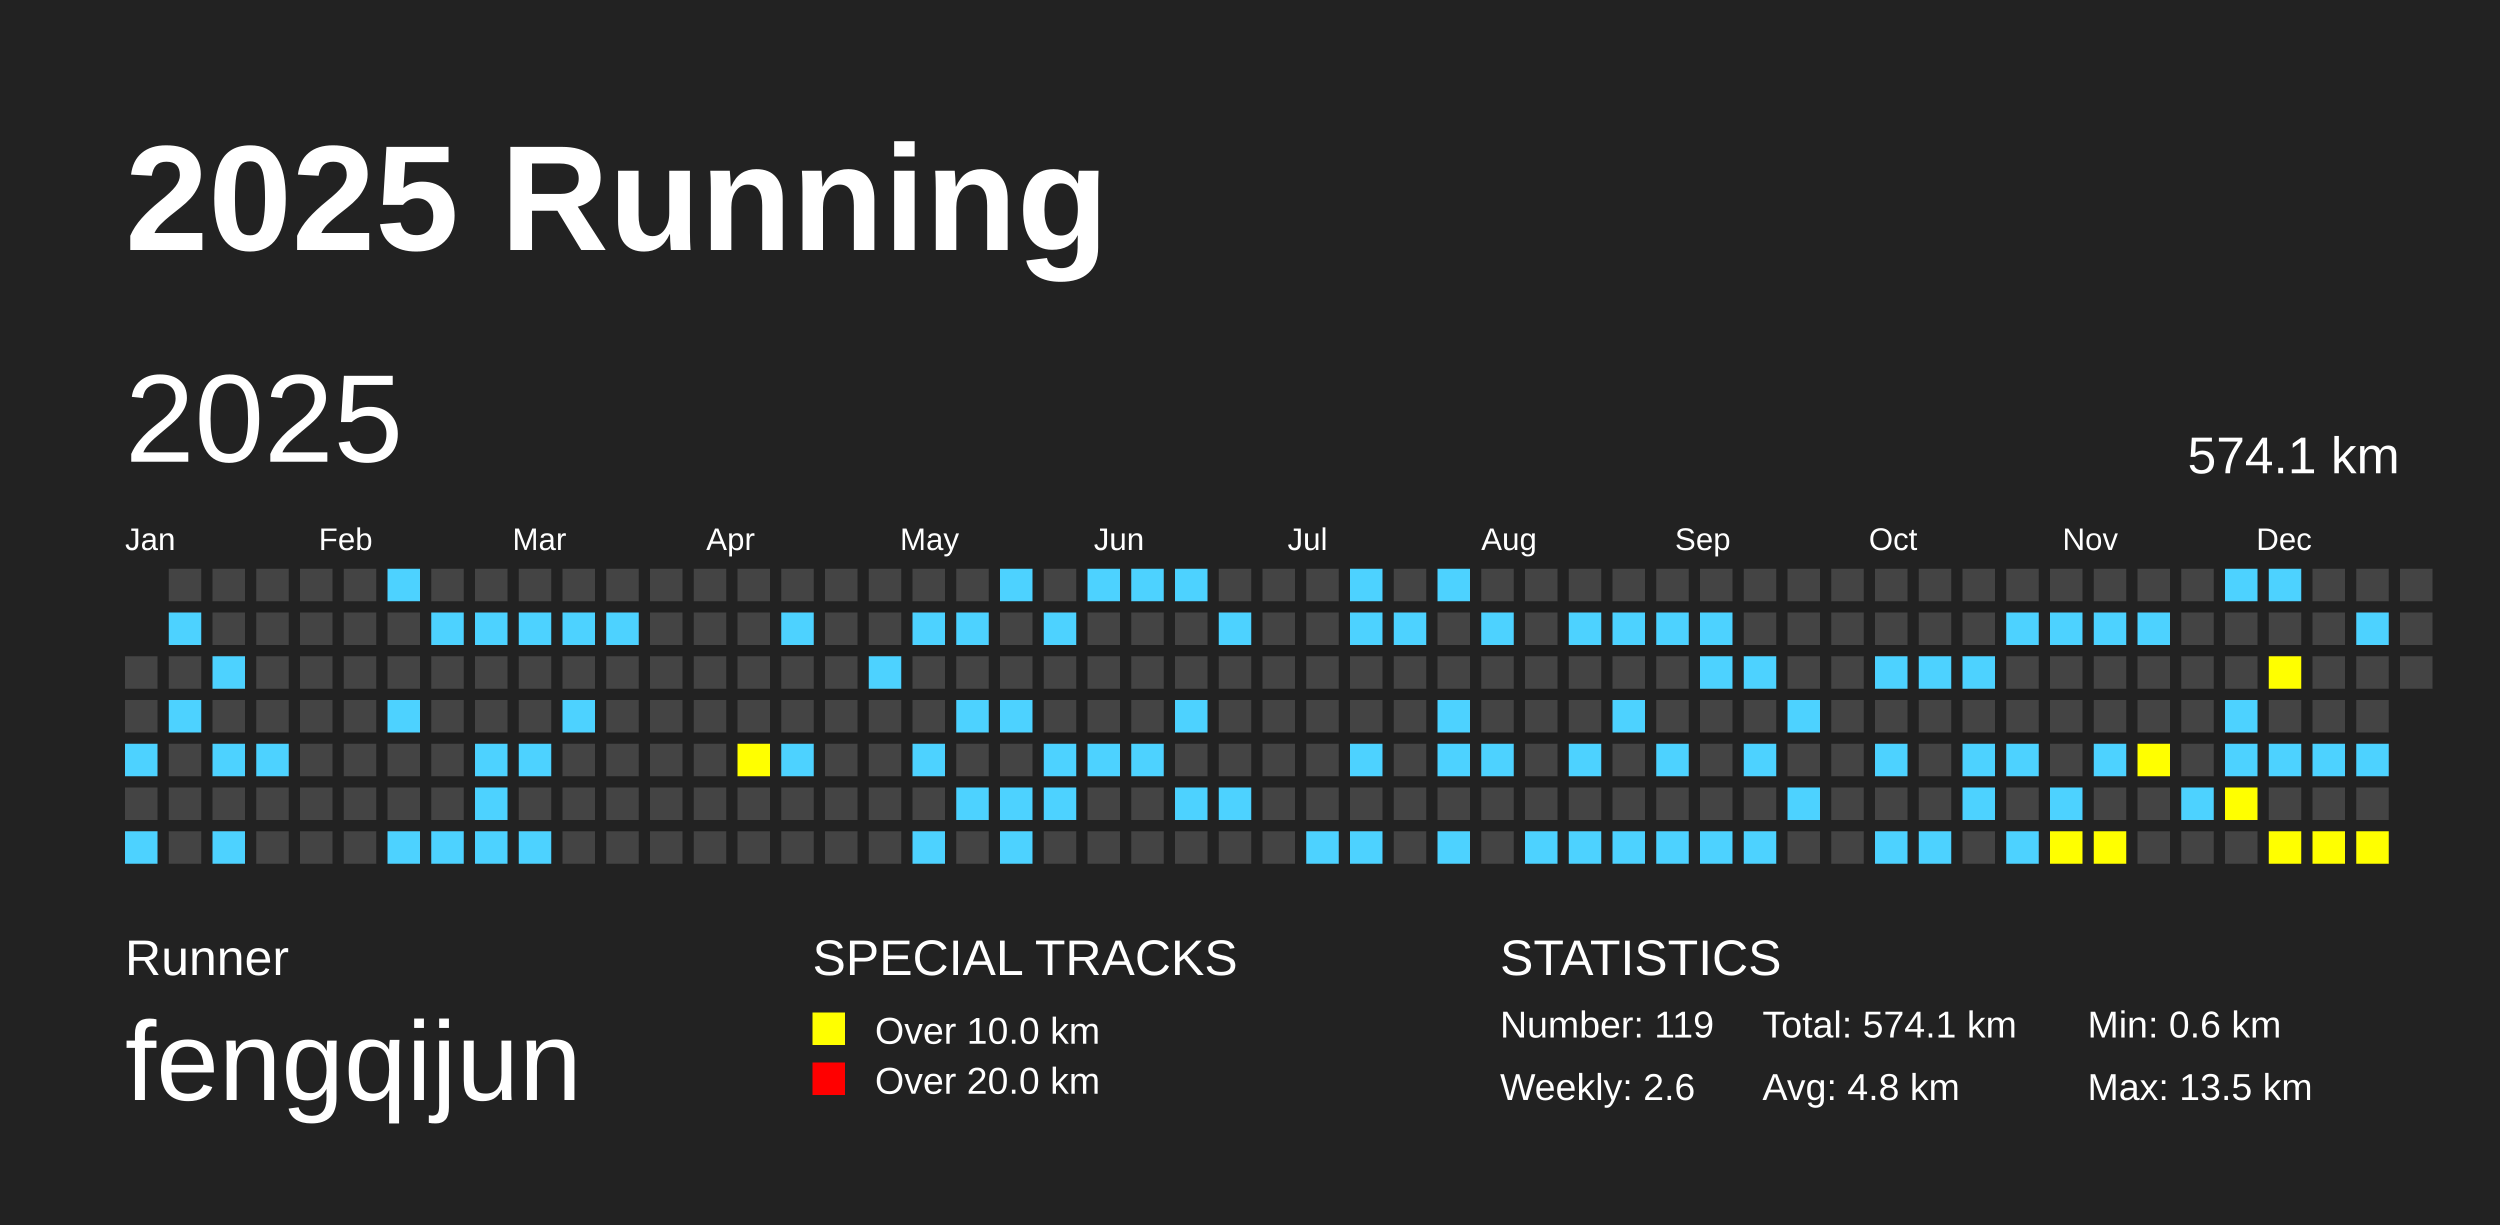
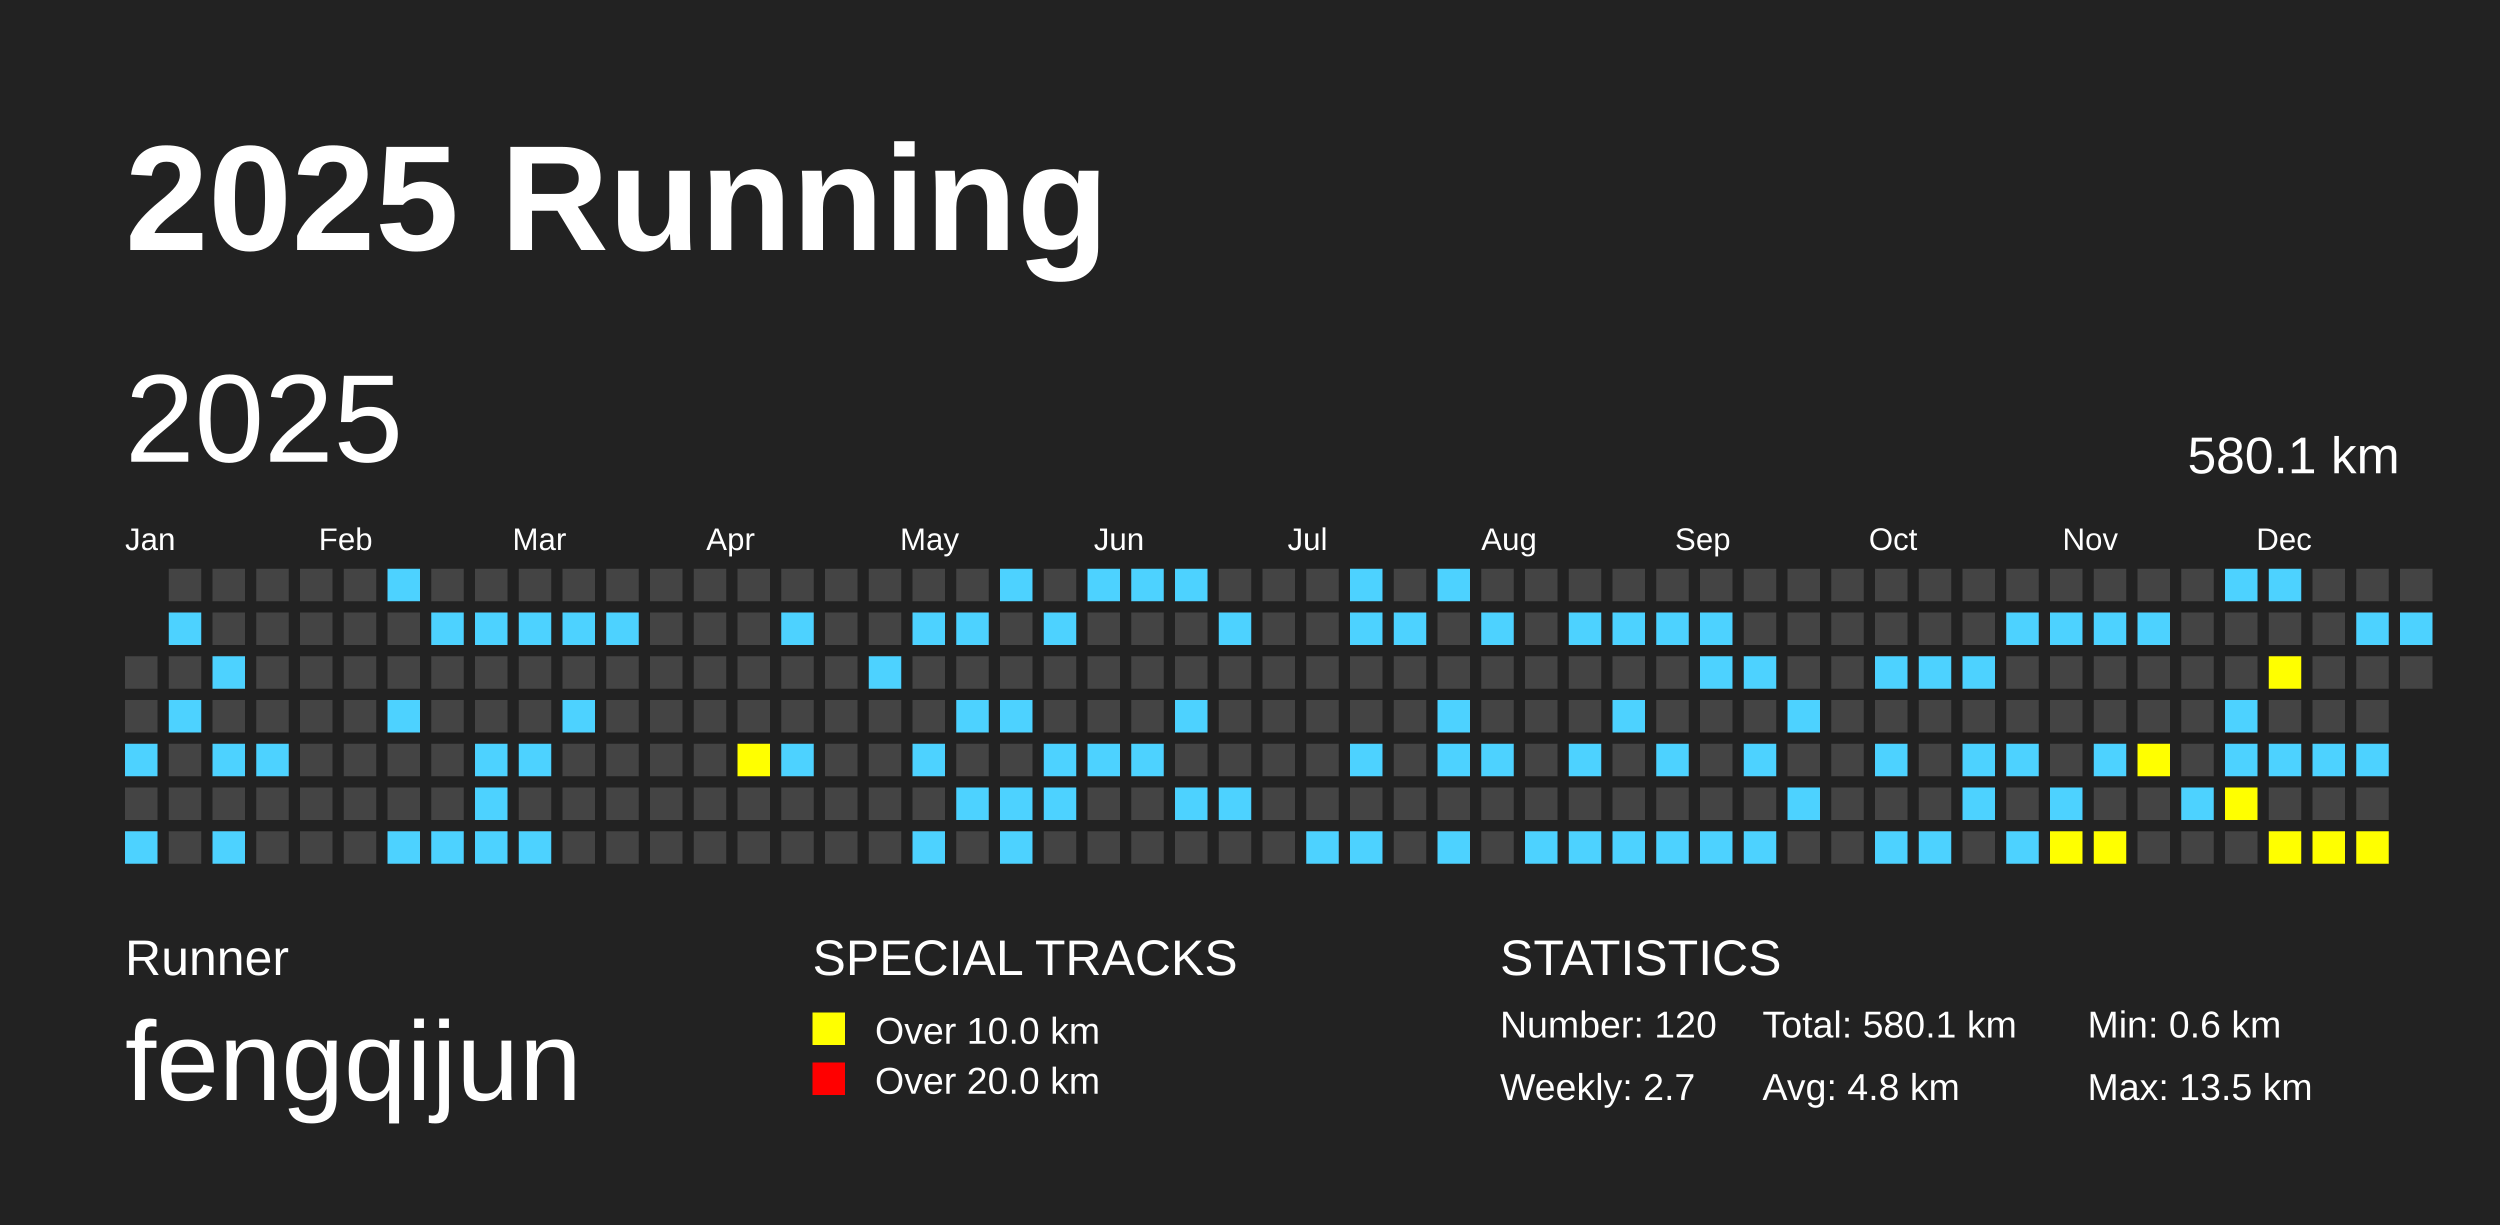
<svg xmlns="http://www.w3.org/2000/svg" baseProfile="full" height="98mm" version="1.1" viewBox="0,0,200,98" width="200mm">
  <defs />
  <rect fill="#222222" height="98" width="200" x="0" y="0" />
  <text fill="#FFFFFF" style="font-size:12px; font-family:Arial; font-weight:bold;" x="10" y="20">2025 Running</text>
  <text fill="#FFFFFF" style="font-size:4px; font-family:Arial" x="10" y="78">Runner</text>
  <text fill="#FFFFFF" style="font-size:9px; font-family:Arial" x="10" y="88">fengqijun</text>
  <text fill="#FFFFFF" style="font-size:4px; font-family:Arial" x="65" y="78">SPECIAL TRACKS</text>
  <rect fill="yellow" height="2.6" width="2.6" x="65" y="81" />
  <text fill="#FFFFFF" style="font-size:3px; font-family:Arial" x="70" y="83.5">Over 10.0 km</text>
  <rect fill="red" height="2.6" width="2.6" x="65" y="85" />
  <text fill="#FFFFFF" style="font-size:3px; font-family:Arial" x="70" y="87.5">Over 20.0 km</text>
  <text fill="#FFFFFF" style="font-size:4px; font-family:Arial" x="120" y="78">STATISTICS</text>
-   <text fill="#FFFFFF" style="font-size:3px; font-family:Arial" x="120" y="83">Number: 119</text>
-   <text fill="#FFFFFF" style="font-size:3px; font-family:Arial" x="120" y="88">Weekly: 2.6</text>
-   <text fill="#FFFFFF" style="font-size:3px; font-family:Arial" x="141" y="83">Total: 574.1 km</text>
+   <text fill="#FFFFFF" style="font-size:3px; font-family:Arial" x="120" y="83">Number: 120</text>
+   <text fill="#FFFFFF" style="font-size:3px; font-family:Arial" x="120" y="88">Weekly: 2.7</text>
+   <text fill="#FFFFFF" style="font-size:3px; font-family:Arial" x="141" y="83">Total: 580.1 km</text>
  <text fill="#FFFFFF" style="font-size:3px; font-family:Arial" x="141" y="88">Avg: 4.8 km</text>
  <text fill="#FFFFFF" style="font-size:3px; font-family:Arial" x="167" y="83">Min: 0.6 km</text>
  <text fill="#FFFFFF" style="font-size:3px; font-family:Arial" x="167" y="88">Max: 13.5 km</text>
  <text dominant-baseline="hanging" fill="#FFFFFF" style="font-size:10.0px; font-family:Arial;" x="10" y="30">2025</text>
-   <text dominant-baseline="hanging" fill="#FFFFFF" style="font-size:4.125px; font-family:Arial;" x="175" y="35">574.1 km</text>
+   <text dominant-baseline="hanging" fill="#FFFFFF" style="font-size:4.125px; font-family:Arial;" x="175" y="35">580.1 km</text>
  <text fill="#FFFFFF" style="font-size:2.5px; font-family:Arial" x="10.0" y="44">Jan</text>
  <text fill="#FFFFFF" style="font-size:2.5px; font-family:Arial" x="25.5" y="44">Feb</text>
  <text fill="#FFFFFF" style="font-size:2.5px; font-family:Arial" x="41.0" y="44">Mar</text>
  <text fill="#FFFFFF" style="font-size:2.5px; font-family:Arial" x="56.5" y="44">Apr</text>
  <text fill="#FFFFFF" style="font-size:2.5px; font-family:Arial" x="72.0" y="44">May</text>
  <text fill="#FFFFFF" style="font-size:2.5px; font-family:Arial" x="87.5" y="44">Jun</text>
  <text fill="#FFFFFF" style="font-size:2.5px; font-family:Arial" x="103.0" y="44">Jul</text>
  <text fill="#FFFFFF" style="font-size:2.5px; font-family:Arial" x="118.5" y="44">Aug</text>
  <text fill="#FFFFFF" style="font-size:2.5px; font-family:Arial" x="134.0" y="44">Sep</text>
  <text fill="#FFFFFF" style="font-size:2.5px; font-family:Arial" x="149.5" y="44">Oct</text>
  <text fill="#FFFFFF" style="font-size:2.5px; font-family:Arial" x="165.0" y="44">Nov</text>
  <text fill="#FFFFFF" style="font-size:2.5px; font-family:Arial" x="180.5" y="44">Dec</text>
  <rect fill="#444444" height="2.6" width="2.6" x="10.0" y="52.5" />
  <rect fill="#444444" height="2.6" width="2.6" x="10.0" y="56.0" />
  <rect fill="#4DD2FF" height="2.6" width="2.6" x="10.0" y="59.5" />
  <rect fill="#444444" height="2.6" width="2.6" x="10.0" y="63.0" />
  <rect fill="#4DD2FF" height="2.6" width="2.6" x="10.0" y="66.5" />
  <rect fill="#444444" height="2.6" width="2.6" x="13.5" y="45.5" />
  <rect fill="#4DD2FF" height="2.6" width="2.6" x="13.5" y="49.0" />
  <rect fill="#444444" height="2.6" width="2.6" x="13.5" y="52.5" />
  <rect fill="#4DD2FF" height="2.6" width="2.6" x="13.5" y="56.0" />
  <rect fill="#444444" height="2.6" width="2.6" x="13.5" y="59.5" />
  <rect fill="#444444" height="2.6" width="2.6" x="13.5" y="63.0" />
  <rect fill="#444444" height="2.6" width="2.6" x="13.5" y="66.5" />
  <rect fill="#444444" height="2.6" width="2.6" x="17.0" y="45.5" />
  <rect fill="#444444" height="2.6" width="2.6" x="17.0" y="49.0" />
  <rect fill="#4DD2FF" height="2.6" width="2.6" x="17.0" y="52.5" />
  <rect fill="#444444" height="2.6" width="2.6" x="17.0" y="56.0" />
  <rect fill="#4DD2FF" height="2.6" width="2.6" x="17.0" y="59.5" />
  <rect fill="#444444" height="2.6" width="2.6" x="17.0" y="63.0" />
  <rect fill="#4DD2FF" height="2.6" width="2.6" x="17.0" y="66.5" />
  <rect fill="#444444" height="2.6" width="2.6" x="20.5" y="45.5" />
  <rect fill="#444444" height="2.6" width="2.6" x="20.5" y="49.0" />
  <rect fill="#444444" height="2.6" width="2.6" x="20.5" y="52.5" />
  <rect fill="#444444" height="2.6" width="2.6" x="20.5" y="56.0" />
  <rect fill="#4DD2FF" height="2.6" width="2.6" x="20.5" y="59.5" />
  <rect fill="#444444" height="2.6" width="2.6" x="20.5" y="63.0" />
  <rect fill="#444444" height="2.6" width="2.6" x="20.5" y="66.5" />
  <rect fill="#444444" height="2.6" width="2.6" x="24.0" y="45.5" />
  <rect fill="#444444" height="2.6" width="2.6" x="24.0" y="49.0" />
  <rect fill="#444444" height="2.6" width="2.6" x="24.0" y="52.5" />
  <rect fill="#444444" height="2.6" width="2.6" x="24.0" y="56.0" />
  <rect fill="#444444" height="2.6" width="2.6" x="24.0" y="59.5" />
  <rect fill="#444444" height="2.6" width="2.6" x="24.0" y="63.0" />
  <rect fill="#444444" height="2.6" width="2.6" x="24.0" y="66.5" />
  <rect fill="#444444" height="2.6" width="2.6" x="27.5" y="45.5" />
  <rect fill="#444444" height="2.6" width="2.6" x="27.5" y="49.0" />
  <rect fill="#444444" height="2.6" width="2.6" x="27.5" y="52.5" />
  <rect fill="#444444" height="2.6" width="2.6" x="27.5" y="56.0" />
  <rect fill="#444444" height="2.6" width="2.6" x="27.5" y="59.5" />
  <rect fill="#444444" height="2.6" width="2.6" x="27.5" y="63.0" />
  <rect fill="#444444" height="2.6" width="2.6" x="27.5" y="66.5" />
  <rect fill="#4DD2FF" height="2.6" width="2.6" x="31.0" y="45.5" />
  <rect fill="#444444" height="2.6" width="2.6" x="31.0" y="49.0" />
  <rect fill="#444444" height="2.6" width="2.6" x="31.0" y="52.5" />
  <rect fill="#4DD2FF" height="2.6" width="2.6" x="31.0" y="56.0" />
  <rect fill="#444444" height="2.6" width="2.6" x="31.0" y="59.5" />
  <rect fill="#444444" height="2.6" width="2.6" x="31.0" y="63.0" />
  <rect fill="#4DD2FF" height="2.6" width="2.6" x="31.0" y="66.5" />
  <rect fill="#444444" height="2.6" width="2.6" x="34.5" y="45.5" />
  <rect fill="#4DD2FF" height="2.6" width="2.6" x="34.5" y="49.0" />
  <rect fill="#444444" height="2.6" width="2.6" x="34.5" y="52.5" />
  <rect fill="#444444" height="2.6" width="2.6" x="34.5" y="56.0" />
  <rect fill="#444444" height="2.6" width="2.6" x="34.5" y="59.5" />
  <rect fill="#444444" height="2.6" width="2.6" x="34.5" y="63.0" />
  <rect fill="#4DD2FF" height="2.6" width="2.6" x="34.5" y="66.5" />
  <rect fill="#444444" height="2.6" width="2.6" x="38.0" y="45.5" />
  <rect fill="#4DD2FF" height="2.6" width="2.6" x="38.0" y="49.0" />
  <rect fill="#444444" height="2.6" width="2.6" x="38.0" y="52.5" />
  <rect fill="#444444" height="2.6" width="2.6" x="38.0" y="56.0" />
  <rect fill="#4DD2FF" height="2.6" width="2.6" x="38.0" y="59.5" />
  <rect fill="#4DD2FF" height="2.6" width="2.6" x="38.0" y="63.0" />
  <rect fill="#4DD2FF" height="2.6" width="2.6" x="38.0" y="66.5" />
  <rect fill="#444444" height="2.6" width="2.6" x="41.5" y="45.5" />
  <rect fill="#4DD2FF" height="2.6" width="2.6" x="41.5" y="49.0" />
  <rect fill="#444444" height="2.6" width="2.6" x="41.5" y="52.5" />
  <rect fill="#444444" height="2.6" width="2.6" x="41.5" y="56.0" />
  <rect fill="#4DD2FF" height="2.6" width="2.6" x="41.5" y="59.5" />
  <rect fill="#444444" height="2.6" width="2.6" x="41.5" y="63.0" />
  <rect fill="#4DD2FF" height="2.6" width="2.6" x="41.5" y="66.5" />
  <rect fill="#444444" height="2.6" width="2.6" x="45.0" y="45.5" />
  <rect fill="#4DD2FF" height="2.6" width="2.6" x="45.0" y="49.0" />
  <rect fill="#444444" height="2.6" width="2.6" x="45.0" y="52.5" />
  <rect fill="#4DD2FF" height="2.6" width="2.6" x="45.0" y="56.0" />
  <rect fill="#444444" height="2.6" width="2.6" x="45.0" y="59.5" />
  <rect fill="#444444" height="2.6" width="2.6" x="45.0" y="63.0" />
  <rect fill="#444444" height="2.6" width="2.6" x="45.0" y="66.5" />
  <rect fill="#444444" height="2.6" width="2.6" x="48.5" y="45.5" />
  <rect fill="#4DD2FF" height="2.6" width="2.6" x="48.5" y="49.0" />
  <rect fill="#444444" height="2.6" width="2.6" x="48.5" y="52.5" />
  <rect fill="#444444" height="2.6" width="2.6" x="48.5" y="56.0" />
  <rect fill="#444444" height="2.6" width="2.6" x="48.5" y="59.5" />
  <rect fill="#444444" height="2.6" width="2.6" x="48.5" y="63.0" />
  <rect fill="#444444" height="2.6" width="2.6" x="48.5" y="66.5" />
  <rect fill="#444444" height="2.6" width="2.6" x="52.0" y="45.5" />
  <rect fill="#444444" height="2.6" width="2.6" x="52.0" y="49.0" />
  <rect fill="#444444" height="2.6" width="2.6" x="52.0" y="52.5" />
  <rect fill="#444444" height="2.6" width="2.6" x="52.0" y="56.0" />
  <rect fill="#444444" height="2.6" width="2.6" x="52.0" y="59.5" />
  <rect fill="#444444" height="2.6" width="2.6" x="52.0" y="63.0" />
  <rect fill="#444444" height="2.6" width="2.6" x="52.0" y="66.5" />
  <rect fill="#444444" height="2.6" width="2.6" x="55.5" y="45.5" />
  <rect fill="#444444" height="2.6" width="2.6" x="55.5" y="49.0" />
  <rect fill="#444444" height="2.6" width="2.6" x="55.5" y="52.5" />
  <rect fill="#444444" height="2.6" width="2.6" x="55.5" y="56.0" />
  <rect fill="#444444" height="2.6" width="2.6" x="55.5" y="59.5" />
  <rect fill="#444444" height="2.6" width="2.6" x="55.5" y="63.0" />
  <rect fill="#444444" height="2.6" width="2.6" x="55.5" y="66.5" />
  <rect fill="#444444" height="2.6" width="2.6" x="59.0" y="45.5" />
  <rect fill="#444444" height="2.6" width="2.6" x="59.0" y="49.0" />
  <rect fill="#444444" height="2.6" width="2.6" x="59.0" y="52.5" />
  <rect fill="#444444" height="2.6" width="2.6" x="59.0" y="56.0" />
  <rect fill="yellow" height="2.6" width="2.6" x="59.0" y="59.5" />
  <rect fill="#444444" height="2.6" width="2.6" x="59.0" y="63.0" />
  <rect fill="#444444" height="2.6" width="2.6" x="59.0" y="66.5" />
  <rect fill="#444444" height="2.6" width="2.6" x="62.5" y="45.5" />
  <rect fill="#4DD2FF" height="2.6" width="2.6" x="62.5" y="49.0" />
  <rect fill="#444444" height="2.6" width="2.6" x="62.5" y="52.5" />
  <rect fill="#444444" height="2.6" width="2.6" x="62.5" y="56.0" />
  <rect fill="#4DD2FF" height="2.6" width="2.6" x="62.5" y="59.5" />
  <rect fill="#444444" height="2.6" width="2.6" x="62.5" y="63.0" />
  <rect fill="#444444" height="2.6" width="2.6" x="62.5" y="66.5" />
  <rect fill="#444444" height="2.6" width="2.6" x="66.0" y="45.5" />
  <rect fill="#444444" height="2.6" width="2.6" x="66.0" y="49.0" />
  <rect fill="#444444" height="2.6" width="2.6" x="66.0" y="52.5" />
  <rect fill="#444444" height="2.6" width="2.6" x="66.0" y="56.0" />
  <rect fill="#444444" height="2.6" width="2.6" x="66.0" y="59.5" />
  <rect fill="#444444" height="2.6" width="2.6" x="66.0" y="63.0" />
  <rect fill="#444444" height="2.6" width="2.6" x="66.0" y="66.5" />
  <rect fill="#444444" height="2.6" width="2.6" x="69.5" y="45.5" />
  <rect fill="#444444" height="2.6" width="2.6" x="69.5" y="49.0" />
  <rect fill="#4DD2FF" height="2.6" width="2.6" x="69.5" y="52.5" />
  <rect fill="#444444" height="2.6" width="2.6" x="69.5" y="56.0" />
  <rect fill="#444444" height="2.6" width="2.6" x="69.5" y="59.5" />
  <rect fill="#444444" height="2.6" width="2.6" x="69.5" y="63.0" />
  <rect fill="#444444" height="2.6" width="2.6" x="69.5" y="66.5" />
  <rect fill="#444444" height="2.6" width="2.6" x="73.0" y="45.5" />
  <rect fill="#4DD2FF" height="2.6" width="2.6" x="73.0" y="49.0" />
  <rect fill="#444444" height="2.6" width="2.6" x="73.0" y="52.5" />
  <rect fill="#444444" height="2.6" width="2.6" x="73.0" y="56.0" />
  <rect fill="#4DD2FF" height="2.6" width="2.6" x="73.0" y="59.5" />
  <rect fill="#444444" height="2.6" width="2.6" x="73.0" y="63.0" />
  <rect fill="#4DD2FF" height="2.6" width="2.6" x="73.0" y="66.5" />
  <rect fill="#444444" height="2.6" width="2.6" x="76.5" y="45.5" />
  <rect fill="#4DD2FF" height="2.6" width="2.6" x="76.5" y="49.0" />
  <rect fill="#444444" height="2.6" width="2.6" x="76.5" y="52.5" />
  <rect fill="#4DD2FF" height="2.6" width="2.6" x="76.5" y="56.0" />
  <rect fill="#444444" height="2.6" width="2.6" x="76.5" y="59.5" />
  <rect fill="#4DD2FF" height="2.6" width="2.6" x="76.5" y="63.0" />
  <rect fill="#444444" height="2.6" width="2.6" x="76.5" y="66.5" />
  <rect fill="#4DD2FF" height="2.6" width="2.6" x="80.0" y="45.5" />
  <rect fill="#444444" height="2.6" width="2.6" x="80.0" y="49.0" />
  <rect fill="#444444" height="2.6" width="2.6" x="80.0" y="52.5" />
  <rect fill="#4DD2FF" height="2.6" width="2.6" x="80.0" y="56.0" />
  <rect fill="#444444" height="2.6" width="2.6" x="80.0" y="59.5" />
  <rect fill="#4DD2FF" height="2.6" width="2.6" x="80.0" y="63.0" />
  <rect fill="#4DD2FF" height="2.6" width="2.6" x="80.0" y="66.5" />
  <rect fill="#444444" height="2.6" width="2.6" x="83.5" y="45.5" />
  <rect fill="#4DD2FF" height="2.6" width="2.6" x="83.5" y="49.0" />
  <rect fill="#444444" height="2.6" width="2.6" x="83.5" y="52.5" />
  <rect fill="#444444" height="2.6" width="2.6" x="83.5" y="56.0" />
  <rect fill="#4DD2FF" height="2.6" width="2.6" x="83.5" y="59.5" />
  <rect fill="#4DD2FF" height="2.6" width="2.6" x="83.5" y="63.0" />
  <rect fill="#444444" height="2.6" width="2.6" x="83.5" y="66.5" />
  <rect fill="#4DD2FF" height="2.6" width="2.6" x="87.0" y="45.5" />
  <rect fill="#444444" height="2.6" width="2.6" x="87.0" y="49.0" />
  <rect fill="#444444" height="2.6" width="2.6" x="87.0" y="52.5" />
  <rect fill="#444444" height="2.6" width="2.6" x="87.0" y="56.0" />
  <rect fill="#4DD2FF" height="2.6" width="2.6" x="87.0" y="59.5" />
  <rect fill="#444444" height="2.6" width="2.6" x="87.0" y="63.0" />
  <rect fill="#444444" height="2.6" width="2.6" x="87.0" y="66.5" />
  <rect fill="#4DD2FF" height="2.6" width="2.6" x="90.5" y="45.5" />
  <rect fill="#444444" height="2.6" width="2.6" x="90.5" y="49.0" />
  <rect fill="#444444" height="2.6" width="2.6" x="90.5" y="52.5" />
  <rect fill="#444444" height="2.6" width="2.6" x="90.5" y="56.0" />
  <rect fill="#4DD2FF" height="2.6" width="2.6" x="90.5" y="59.5" />
  <rect fill="#444444" height="2.6" width="2.6" x="90.5" y="63.0" />
  <rect fill="#444444" height="2.6" width="2.6" x="90.5" y="66.5" />
  <rect fill="#4DD2FF" height="2.6" width="2.6" x="94.0" y="45.5" />
  <rect fill="#444444" height="2.6" width="2.6" x="94.0" y="49.0" />
  <rect fill="#444444" height="2.6" width="2.6" x="94.0" y="52.5" />
  <rect fill="#4DD2FF" height="2.6" width="2.6" x="94.0" y="56.0" />
  <rect fill="#444444" height="2.6" width="2.6" x="94.0" y="59.5" />
  <rect fill="#4DD2FF" height="2.6" width="2.6" x="94.0" y="63.0" />
  <rect fill="#444444" height="2.6" width="2.6" x="94.0" y="66.5" />
  <rect fill="#444444" height="2.6" width="2.6" x="97.5" y="45.5" />
  <rect fill="#4DD2FF" height="2.6" width="2.6" x="97.5" y="49.0" />
  <rect fill="#444444" height="2.6" width="2.6" x="97.5" y="52.5" />
  <rect fill="#444444" height="2.6" width="2.6" x="97.5" y="56.0" />
  <rect fill="#444444" height="2.6" width="2.6" x="97.5" y="59.5" />
  <rect fill="#4DD2FF" height="2.6" width="2.6" x="97.5" y="63.0" />
  <rect fill="#444444" height="2.6" width="2.6" x="97.5" y="66.5" />
  <rect fill="#444444" height="2.6" width="2.6" x="101.0" y="45.5" />
  <rect fill="#444444" height="2.6" width="2.6" x="101.0" y="49.0" />
  <rect fill="#444444" height="2.6" width="2.6" x="101.0" y="52.5" />
  <rect fill="#444444" height="2.6" width="2.6" x="101.0" y="56.0" />
  <rect fill="#444444" height="2.6" width="2.6" x="101.0" y="59.5" />
  <rect fill="#444444" height="2.6" width="2.6" x="101.0" y="63.0" />
  <rect fill="#444444" height="2.6" width="2.6" x="101.0" y="66.5" />
  <rect fill="#444444" height="2.6" width="2.6" x="104.5" y="45.5" />
  <rect fill="#444444" height="2.6" width="2.6" x="104.5" y="49.0" />
  <rect fill="#444444" height="2.6" width="2.6" x="104.5" y="52.5" />
  <rect fill="#444444" height="2.6" width="2.6" x="104.5" y="56.0" />
  <rect fill="#444444" height="2.6" width="2.6" x="104.5" y="59.5" />
  <rect fill="#444444" height="2.6" width="2.6" x="104.5" y="63.0" />
  <rect fill="#4DD2FF" height="2.6" width="2.6" x="104.5" y="66.5" />
  <rect fill="#4DD2FF" height="2.6" width="2.6" x="108.0" y="45.5" />
  <rect fill="#4DD2FF" height="2.6" width="2.6" x="108.0" y="49.0" />
  <rect fill="#444444" height="2.6" width="2.6" x="108.0" y="52.5" />
  <rect fill="#444444" height="2.6" width="2.6" x="108.0" y="56.0" />
  <rect fill="#4DD2FF" height="2.6" width="2.6" x="108.0" y="59.5" />
  <rect fill="#444444" height="2.6" width="2.6" x="108.0" y="63.0" />
  <rect fill="#4DD2FF" height="2.6" width="2.6" x="108.0" y="66.5" />
  <rect fill="#444444" height="2.6" width="2.6" x="111.5" y="45.5" />
  <rect fill="#4DD2FF" height="2.6" width="2.6" x="111.5" y="49.0" />
  <rect fill="#444444" height="2.6" width="2.6" x="111.5" y="52.5" />
  <rect fill="#444444" height="2.6" width="2.6" x="111.5" y="56.0" />
  <rect fill="#444444" height="2.6" width="2.6" x="111.5" y="59.5" />
  <rect fill="#444444" height="2.6" width="2.6" x="111.5" y="63.0" />
  <rect fill="#444444" height="2.6" width="2.6" x="111.5" y="66.5" />
  <rect fill="#4DD2FF" height="2.6" width="2.6" x="115.0" y="45.5" />
  <rect fill="#444444" height="2.6" width="2.6" x="115.0" y="49.0" />
  <rect fill="#444444" height="2.6" width="2.6" x="115.0" y="52.5" />
  <rect fill="#4DD2FF" height="2.6" width="2.6" x="115.0" y="56.0" />
  <rect fill="#4DD2FF" height="2.6" width="2.6" x="115.0" y="59.5" />
  <rect fill="#444444" height="2.6" width="2.6" x="115.0" y="63.0" />
  <rect fill="#4DD2FF" height="2.6" width="2.6" x="115.0" y="66.5" />
  <rect fill="#444444" height="2.6" width="2.6" x="118.5" y="45.5" />
  <rect fill="#4DD2FF" height="2.6" width="2.6" x="118.5" y="49.0" />
  <rect fill="#444444" height="2.6" width="2.6" x="118.5" y="52.5" />
  <rect fill="#444444" height="2.6" width="2.6" x="118.5" y="56.0" />
  <rect fill="#4DD2FF" height="2.6" width="2.6" x="118.5" y="59.5" />
  <rect fill="#444444" height="2.6" width="2.6" x="118.5" y="63.0" />
  <rect fill="#444444" height="2.6" width="2.6" x="118.5" y="66.5" />
  <rect fill="#444444" height="2.6" width="2.6" x="122.0" y="45.5" />
  <rect fill="#444444" height="2.6" width="2.6" x="122.0" y="49.0" />
  <rect fill="#444444" height="2.6" width="2.6" x="122.0" y="52.5" />
  <rect fill="#444444" height="2.6" width="2.6" x="122.0" y="56.0" />
  <rect fill="#444444" height="2.6" width="2.6" x="122.0" y="59.5" />
  <rect fill="#444444" height="2.6" width="2.6" x="122.0" y="63.0" />
  <rect fill="#4DD2FF" height="2.6" width="2.6" x="122.0" y="66.5" />
  <rect fill="#444444" height="2.6" width="2.6" x="125.5" y="45.5" />
  <rect fill="#4DD2FF" height="2.6" width="2.6" x="125.5" y="49.0" />
  <rect fill="#444444" height="2.6" width="2.6" x="125.5" y="52.5" />
  <rect fill="#444444" height="2.6" width="2.6" x="125.5" y="56.0" />
  <rect fill="#4DD2FF" height="2.6" width="2.6" x="125.5" y="59.5" />
  <rect fill="#444444" height="2.6" width="2.6" x="125.5" y="63.0" />
  <rect fill="#4DD2FF" height="2.6" width="2.6" x="125.5" y="66.5" />
  <rect fill="#444444" height="2.6" width="2.6" x="129.0" y="45.5" />
  <rect fill="#4DD2FF" height="2.6" width="2.6" x="129.0" y="49.0" />
  <rect fill="#444444" height="2.6" width="2.6" x="129.0" y="52.5" />
  <rect fill="#4DD2FF" height="2.6" width="2.6" x="129.0" y="56.0" />
  <rect fill="#444444" height="2.6" width="2.6" x="129.0" y="59.5" />
  <rect fill="#444444" height="2.6" width="2.6" x="129.0" y="63.0" />
  <rect fill="#4DD2FF" height="2.6" width="2.6" x="129.0" y="66.5" />
  <rect fill="#444444" height="2.6" width="2.6" x="132.5" y="45.5" />
  <rect fill="#4DD2FF" height="2.6" width="2.6" x="132.5" y="49.0" />
  <rect fill="#444444" height="2.6" width="2.6" x="132.5" y="52.5" />
  <rect fill="#444444" height="2.6" width="2.6" x="132.5" y="56.0" />
  <rect fill="#4DD2FF" height="2.6" width="2.6" x="132.5" y="59.5" />
  <rect fill="#444444" height="2.6" width="2.6" x="132.5" y="63.0" />
  <rect fill="#4DD2FF" height="2.6" width="2.6" x="132.5" y="66.5" />
  <rect fill="#444444" height="2.6" width="2.6" x="136.0" y="45.5" />
  <rect fill="#4DD2FF" height="2.6" width="2.6" x="136.0" y="49.0" />
  <rect fill="#4DD2FF" height="2.6" width="2.6" x="136.0" y="52.5" />
  <rect fill="#444444" height="2.6" width="2.6" x="136.0" y="56.0" />
  <rect fill="#444444" height="2.6" width="2.6" x="136.0" y="59.5" />
  <rect fill="#444444" height="2.6" width="2.6" x="136.0" y="63.0" />
  <rect fill="#4DD2FF" height="2.6" width="2.6" x="136.0" y="66.5" />
  <rect fill="#444444" height="2.6" width="2.6" x="139.5" y="45.5" />
  <rect fill="#444444" height="2.6" width="2.6" x="139.5" y="49.0" />
  <rect fill="#4DD2FF" height="2.6" width="2.6" x="139.5" y="52.5" />
  <rect fill="#444444" height="2.6" width="2.6" x="139.5" y="56.0" />
  <rect fill="#4DD2FF" height="2.6" width="2.6" x="139.5" y="59.5" />
  <rect fill="#444444" height="2.6" width="2.6" x="139.5" y="63.0" />
  <rect fill="#4DD2FF" height="2.6" width="2.6" x="139.5" y="66.5" />
  <rect fill="#444444" height="2.6" width="2.6" x="143.0" y="45.5" />
  <rect fill="#444444" height="2.6" width="2.6" x="143.0" y="49.0" />
  <rect fill="#444444" height="2.6" width="2.6" x="143.0" y="52.5" />
  <rect fill="#4DD2FF" height="2.6" width="2.6" x="143.0" y="56.0" />
  <rect fill="#444444" height="2.6" width="2.6" x="143.0" y="59.5" />
  <rect fill="#4DD2FF" height="2.6" width="2.6" x="143.0" y="63.0" />
  <rect fill="#444444" height="2.6" width="2.6" x="143.0" y="66.5" />
  <rect fill="#444444" height="2.6" width="2.6" x="146.5" y="45.5" />
  <rect fill="#444444" height="2.6" width="2.6" x="146.5" y="49.0" />
  <rect fill="#444444" height="2.6" width="2.6" x="146.5" y="52.5" />
  <rect fill="#444444" height="2.6" width="2.6" x="146.5" y="56.0" />
  <rect fill="#444444" height="2.6" width="2.6" x="146.5" y="59.5" />
  <rect fill="#444444" height="2.6" width="2.6" x="146.5" y="63.0" />
  <rect fill="#444444" height="2.6" width="2.6" x="146.5" y="66.5" />
  <rect fill="#444444" height="2.6" width="2.6" x="150.0" y="45.5" />
  <rect fill="#444444" height="2.6" width="2.6" x="150.0" y="49.0" />
  <rect fill="#4DD2FF" height="2.6" width="2.6" x="150.0" y="52.5" />
  <rect fill="#444444" height="2.6" width="2.6" x="150.0" y="56.0" />
  <rect fill="#4DD2FF" height="2.6" width="2.6" x="150.0" y="59.5" />
  <rect fill="#444444" height="2.6" width="2.6" x="150.0" y="63.0" />
  <rect fill="#4DD2FF" height="2.6" width="2.6" x="150.0" y="66.5" />
  <rect fill="#444444" height="2.6" width="2.6" x="153.5" y="45.5" />
  <rect fill="#444444" height="2.6" width="2.6" x="153.5" y="49.0" />
  <rect fill="#4DD2FF" height="2.6" width="2.6" x="153.5" y="52.5" />
  <rect fill="#444444" height="2.6" width="2.6" x="153.5" y="56.0" />
  <rect fill="#444444" height="2.6" width="2.6" x="153.5" y="59.5" />
  <rect fill="#444444" height="2.6" width="2.6" x="153.5" y="63.0" />
  <rect fill="#4DD2FF" height="2.6" width="2.6" x="153.5" y="66.5" />
  <rect fill="#444444" height="2.6" width="2.6" x="157.0" y="45.5" />
  <rect fill="#444444" height="2.6" width="2.6" x="157.0" y="49.0" />
  <rect fill="#4DD2FF" height="2.6" width="2.6" x="157.0" y="52.5" />
  <rect fill="#444444" height="2.6" width="2.6" x="157.0" y="56.0" />
  <rect fill="#4DD2FF" height="2.6" width="2.6" x="157.0" y="59.5" />
  <rect fill="#4DD2FF" height="2.6" width="2.6" x="157.0" y="63.0" />
  <rect fill="#444444" height="2.6" width="2.6" x="157.0" y="66.5" />
  <rect fill="#444444" height="2.6" width="2.6" x="160.5" y="45.5" />
  <rect fill="#4DD2FF" height="2.6" width="2.6" x="160.5" y="49.0" />
  <rect fill="#444444" height="2.6" width="2.6" x="160.5" y="52.5" />
  <rect fill="#444444" height="2.6" width="2.6" x="160.5" y="56.0" />
  <rect fill="#4DD2FF" height="2.6" width="2.6" x="160.5" y="59.5" />
  <rect fill="#444444" height="2.6" width="2.6" x="160.5" y="63.0" />
  <rect fill="#4DD2FF" height="2.6" width="2.6" x="160.5" y="66.5" />
  <rect fill="#444444" height="2.6" width="2.6" x="164.0" y="45.5" />
  <rect fill="#4DD2FF" height="2.6" width="2.6" x="164.0" y="49.0" />
  <rect fill="#444444" height="2.6" width="2.6" x="164.0" y="52.5" />
  <rect fill="#444444" height="2.6" width="2.6" x="164.0" y="56.0" />
  <rect fill="#444444" height="2.6" width="2.6" x="164.0" y="59.5" />
  <rect fill="#4DD2FF" height="2.6" width="2.6" x="164.0" y="63.0" />
  <rect fill="yellow" height="2.6" width="2.6" x="164.0" y="66.5" />
  <rect fill="#444444" height="2.6" width="2.6" x="167.5" y="45.5" />
  <rect fill="#4DD2FF" height="2.6" width="2.6" x="167.5" y="49.0" />
  <rect fill="#444444" height="2.6" width="2.6" x="167.5" y="52.5" />
  <rect fill="#444444" height="2.6" width="2.6" x="167.5" y="56.0" />
  <rect fill="#4DD2FF" height="2.6" width="2.6" x="167.5" y="59.5" />
  <rect fill="#444444" height="2.6" width="2.6" x="167.5" y="63.0" />
  <rect fill="yellow" height="2.6" width="2.6" x="167.5" y="66.5" />
  <rect fill="#444444" height="2.6" width="2.6" x="171.0" y="45.5" />
  <rect fill="#4DD2FF" height="2.6" width="2.6" x="171.0" y="49.0" />
  <rect fill="#444444" height="2.6" width="2.6" x="171.0" y="52.5" />
  <rect fill="#444444" height="2.6" width="2.6" x="171.0" y="56.0" />
  <rect fill="yellow" height="2.6" width="2.6" x="171.0" y="59.5" />
  <rect fill="#444444" height="2.6" width="2.6" x="171.0" y="63.0" />
  <rect fill="#444444" height="2.6" width="2.6" x="171.0" y="66.5" />
  <rect fill="#444444" height="2.6" width="2.6" x="174.5" y="45.5" />
  <rect fill="#444444" height="2.6" width="2.6" x="174.5" y="49.0" />
  <rect fill="#444444" height="2.6" width="2.6" x="174.5" y="52.5" />
  <rect fill="#444444" height="2.6" width="2.6" x="174.5" y="56.0" />
  <rect fill="#444444" height="2.6" width="2.6" x="174.5" y="59.5" />
  <rect fill="#4DD2FF" height="2.6" width="2.6" x="174.5" y="63.0" />
  <rect fill="#444444" height="2.6" width="2.6" x="174.5" y="66.5" />
  <rect fill="#4DD2FF" height="2.6" width="2.6" x="178.0" y="45.5" />
  <rect fill="#444444" height="2.6" width="2.6" x="178.0" y="49.0" />
  <rect fill="#444444" height="2.6" width="2.6" x="178.0" y="52.5" />
  <rect fill="#4DD2FF" height="2.6" width="2.6" x="178.0" y="56.0" />
  <rect fill="#4DD2FF" height="2.6" width="2.6" x="178.0" y="59.5" />
  <rect fill="yellow" height="2.6" width="2.6" x="178.0" y="63.0" />
  <rect fill="#444444" height="2.6" width="2.6" x="178.0" y="66.5" />
  <rect fill="#4DD2FF" height="2.6" width="2.6" x="181.5" y="45.5" />
  <rect fill="#444444" height="2.6" width="2.6" x="181.5" y="49.0" />
  <rect fill="yellow" height="2.6" width="2.6" x="181.5" y="52.5" />
  <rect fill="#444444" height="2.6" width="2.6" x="181.5" y="56.0" />
  <rect fill="#4DD2FF" height="2.6" width="2.6" x="181.5" y="59.5" />
  <rect fill="#444444" height="2.6" width="2.6" x="181.5" y="63.0" />
  <rect fill="yellow" height="2.6" width="2.6" x="181.5" y="66.5" />
  <rect fill="#444444" height="2.6" width="2.6" x="185.0" y="45.5" />
  <rect fill="#444444" height="2.6" width="2.6" x="185.0" y="49.0" />
  <rect fill="#444444" height="2.6" width="2.6" x="185.0" y="52.5" />
  <rect fill="#444444" height="2.6" width="2.6" x="185.0" y="56.0" />
  <rect fill="#4DD2FF" height="2.6" width="2.6" x="185.0" y="59.5" />
  <rect fill="#444444" height="2.6" width="2.6" x="185.0" y="63.0" />
  <rect fill="yellow" height="2.6" width="2.6" x="185.0" y="66.5" />
  <rect fill="#444444" height="2.6" width="2.6" x="188.5" y="45.5" />
  <rect fill="#4DD2FF" height="2.6" width="2.6" x="188.5" y="49.0" />
  <rect fill="#444444" height="2.6" width="2.6" x="188.5" y="52.5" />
  <rect fill="#444444" height="2.6" width="2.6" x="188.5" y="56.0" />
  <rect fill="#4DD2FF" height="2.6" width="2.6" x="188.5" y="59.5" />
  <rect fill="#444444" height="2.6" width="2.6" x="188.5" y="63.0" />
  <rect fill="yellow" height="2.6" width="2.6" x="188.5" y="66.5" />
  <rect fill="#444444" height="2.6" width="2.6" x="192.0" y="45.5" />
-   <rect fill="#444444" height="2.6" width="2.6" x="192.0" y="49.0" />
+   <rect fill="#4DD2FF" height="2.6" width="2.6" x="192.0" y="49.0" />
  <rect fill="#444444" height="2.6" width="2.6" x="192.0" y="52.5" />
</svg>
